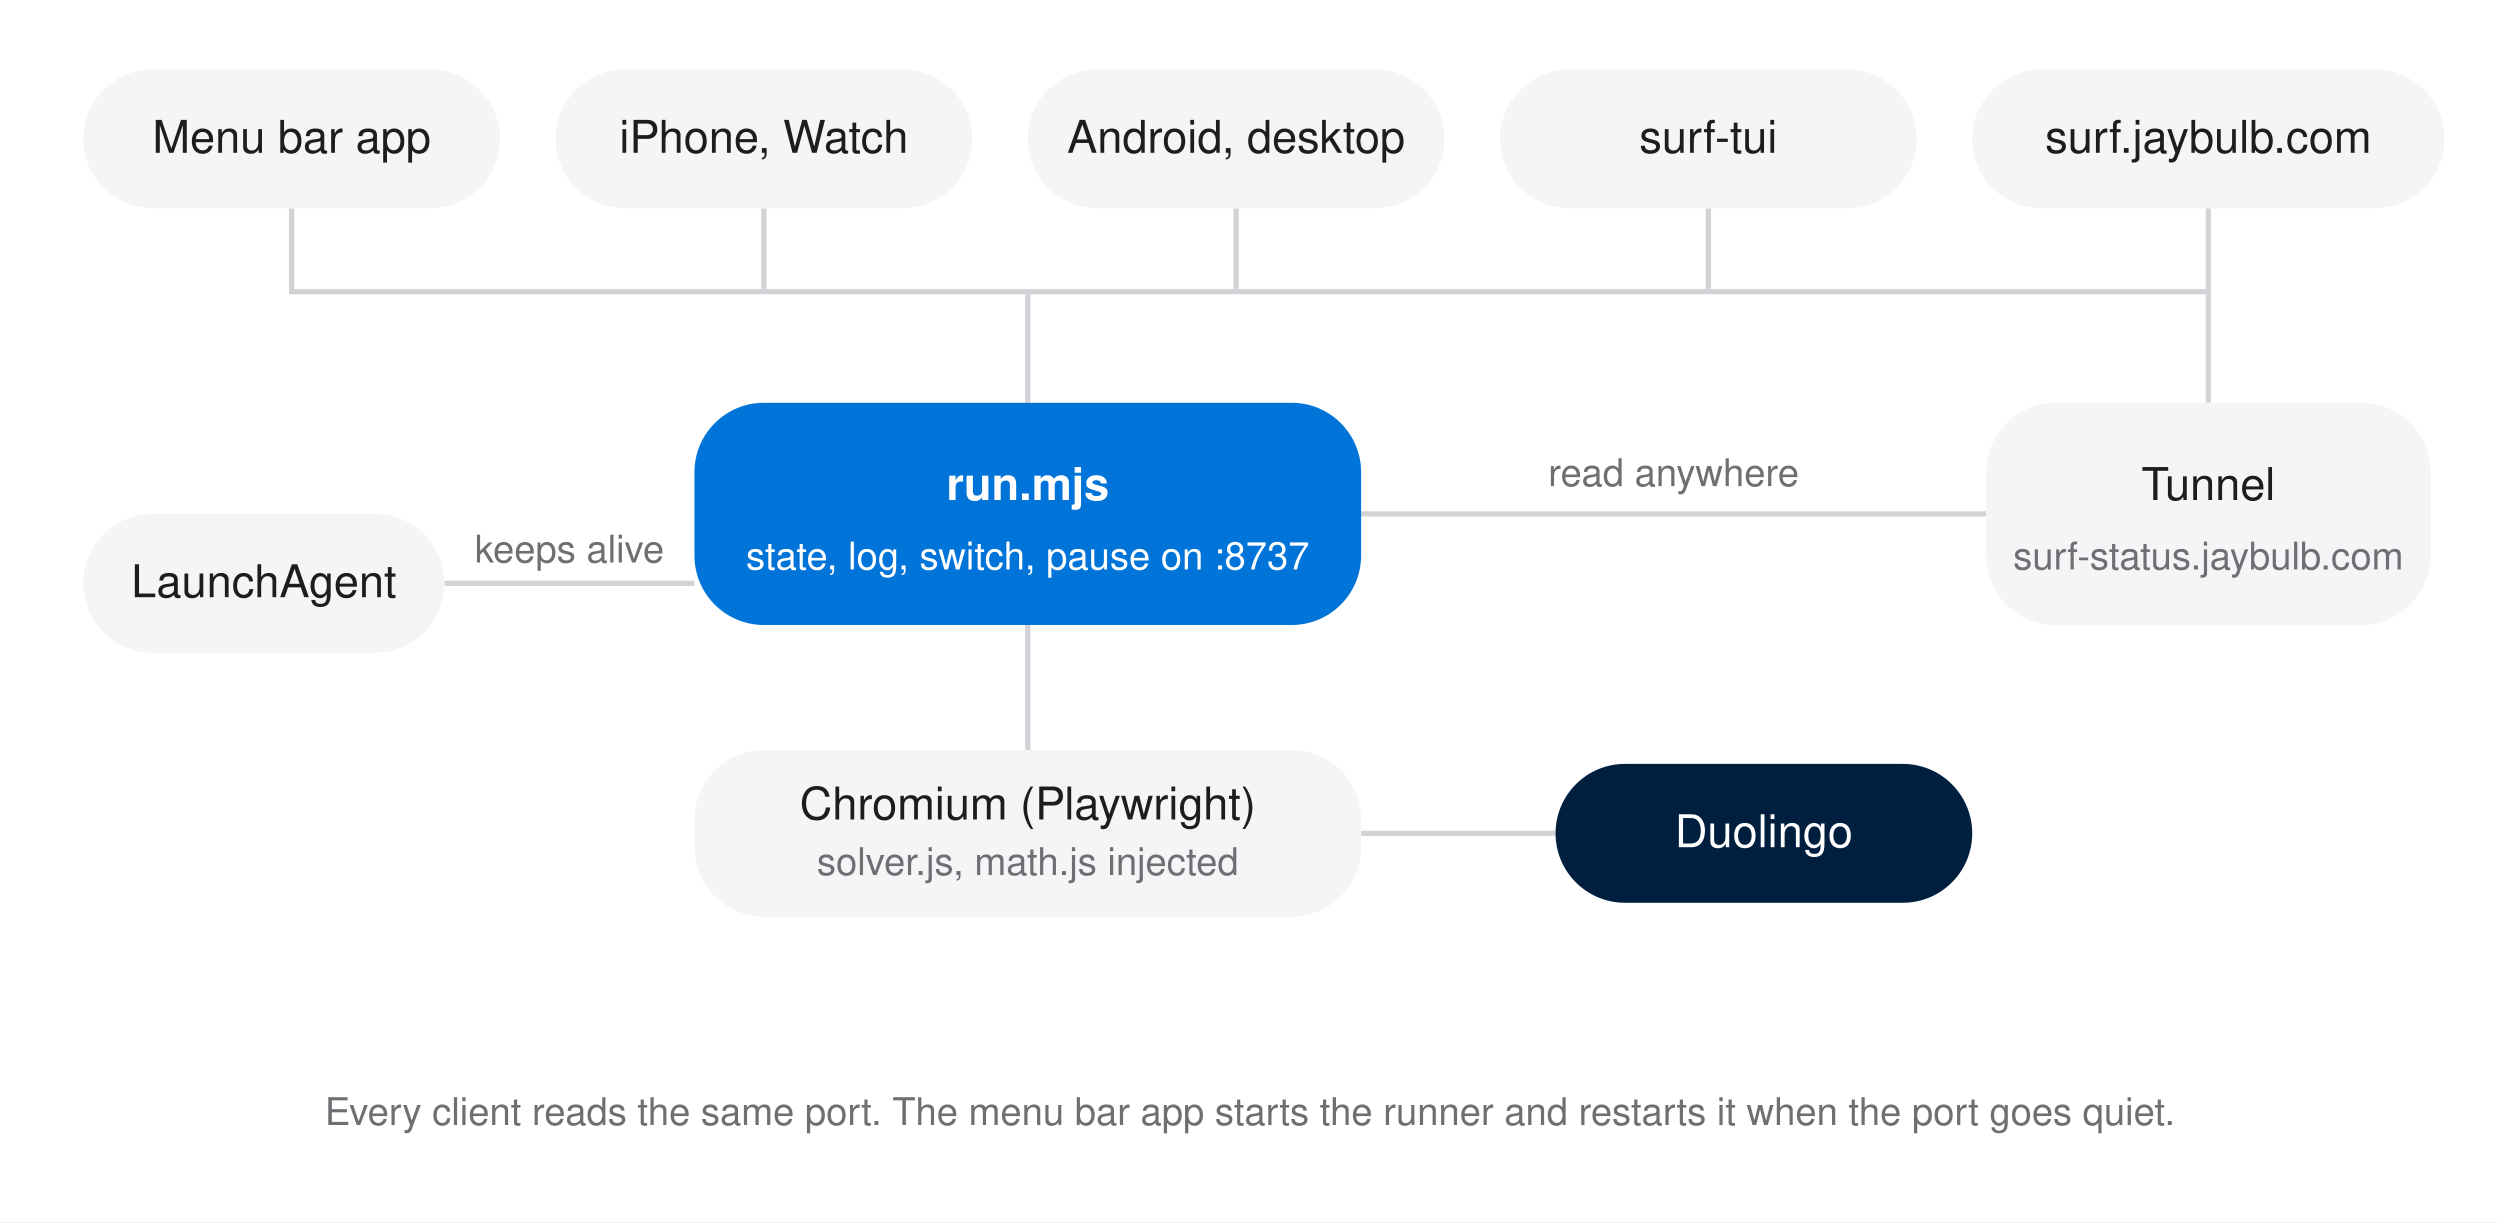
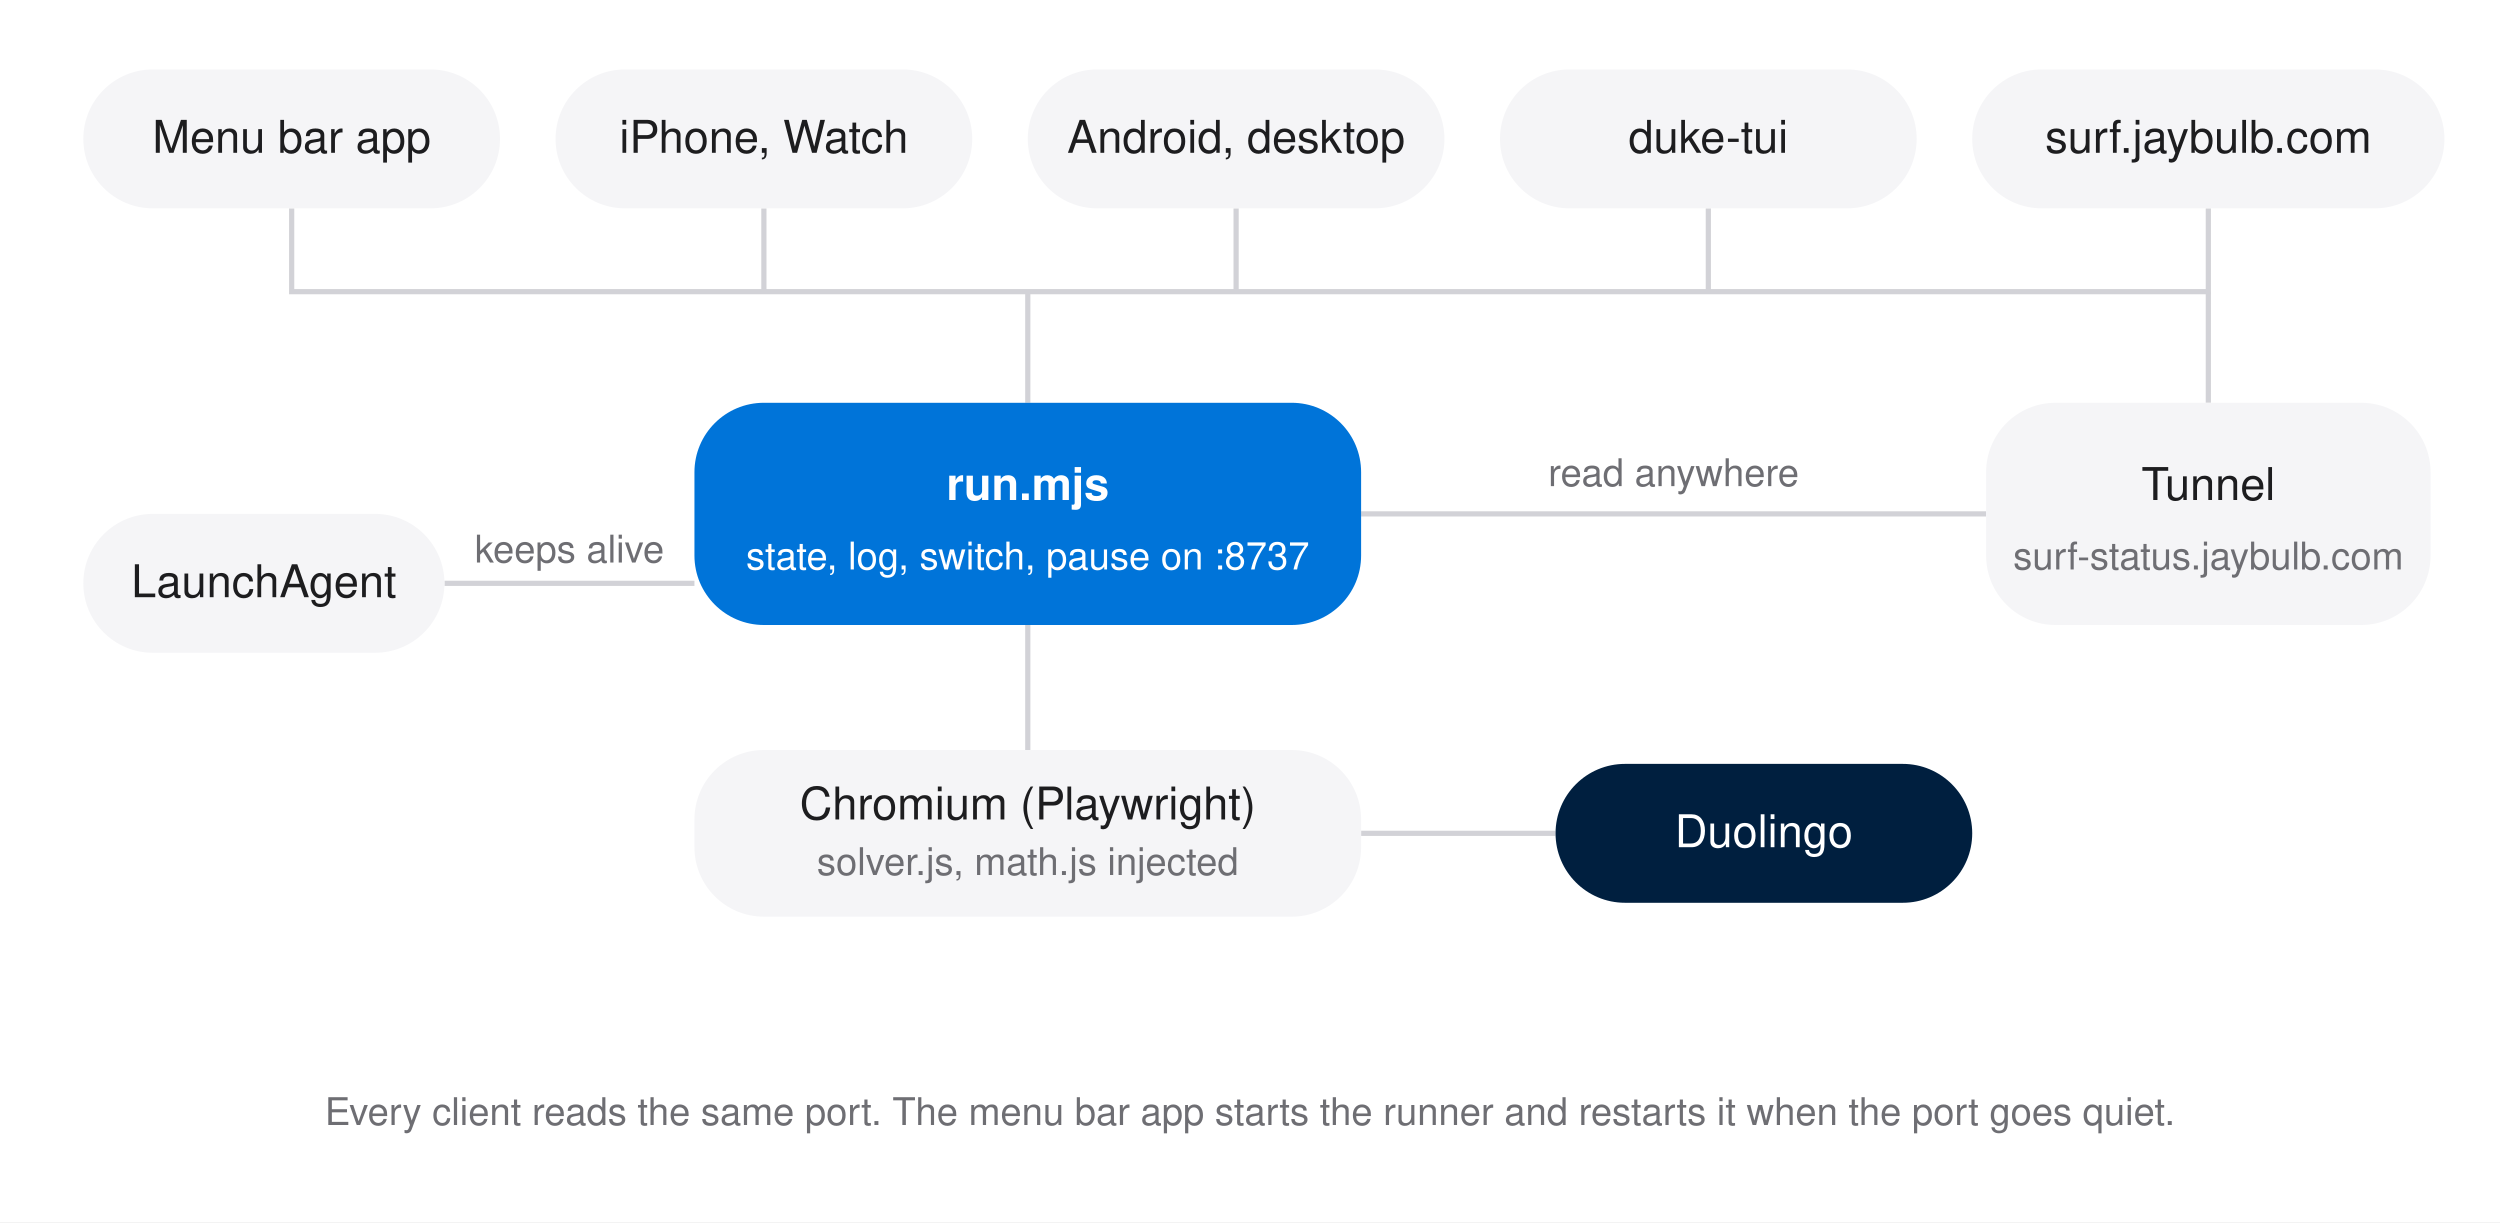
<svg xmlns="http://www.w3.org/2000/svg" width="720" height="352" viewBox="0 48 720 352" style="background:#fff" font-family="-apple-system, BlinkMacSystemFont, 'SF Pro Text', 'Helvetica Neue', Helvetica, Arial, sans-serif">
  <rect y="48" width="720" height="352" fill="#fff" />
  <g fill="none" stroke="#d2d2d7" stroke-width="1.5">
    <path d="M84 108V132H636V108M220 108V132M356 108V132M492 108V132" />
    <path d="M296 132V164" />
    <path d="M636 132V164M572 196H392" />
    <path d="M128 216H200" />
    <path d="M296 228V264M392 288H448" />
  </g>
  <g font-size="13" fill="#1d1d1f" text-anchor="middle">
    <rect x="24" y="68" width="120" height="40" rx="20" fill="#f5f5f7" />
    <text x="84" y="92">Menu bar app</text>
    <rect x="160" y="68" width="120" height="40" rx="20" fill="#f5f5f7" />
    <text x="220" y="92">iPhone, Watch</text>
    <rect x="296" y="68" width="120" height="40" rx="20" fill="#f5f5f7" />
    <text x="356" y="92">Android, desktop</text>
    <rect x="432" y="68" width="120" height="40" rx="20" fill="#f5f5f7" />
-     <text x="492" y="92">surf-tui</text>
+     <text x="492" y="92">duke-tui</text>
    <rect x="568" y="68" width="136" height="40" rx="20" fill="#f5f5f7" />
    <text x="636" y="92">surf.jaybulb.com</text>
    <rect x="24" y="196" width="104" height="40" rx="20" fill="#f5f5f7" />
    <text x="76" y="220">LaunchAgent</text>
    <rect x="200" y="164" width="192" height="64" rx="20" fill="#0074d9" />
    <text x="296" y="192" fill="#fff" font-weight="600">run.mjs</text>
    <text x="296" y="212" fill="#fff" font-size="11">state, log, switch, pause on :8737</text>
    <rect x="572" y="164" width="128" height="64" rx="20" fill="#f5f5f7" />
    <text x="636" y="192">Tunnel</text>
    <text x="636" y="212" font-size="11" fill="#6e6e73">surf-status.jaybulb.com</text>
    <rect x="200" y="264" width="192" height="48" rx="20" fill="#f5f5f7" />
    <text x="296" y="284">Chromium (Playwright)</text>
    <text x="296" y="300" font-size="11" fill="#6e6e73">solver.js, math.js injected</text>
    <rect x="448" y="268" width="120" height="40" rx="20" fill="#001f3f" />
    <text x="508" y="292" fill="#fff">Duolingo</text>
  </g>
  <text x="164" y="210" font-size="11" fill="#6e6e73" text-anchor="middle">keeps alive</text>
  <text x="482" y="188" font-size="11" fill="#6e6e73" text-anchor="middle">read anywhere</text>
  <text x="360" y="372" font-size="11" fill="#6e6e73" text-anchor="middle">Every client reads the same port. The menu bar app starts the runner and restarts it when the port goes quiet.</text>
</svg>
